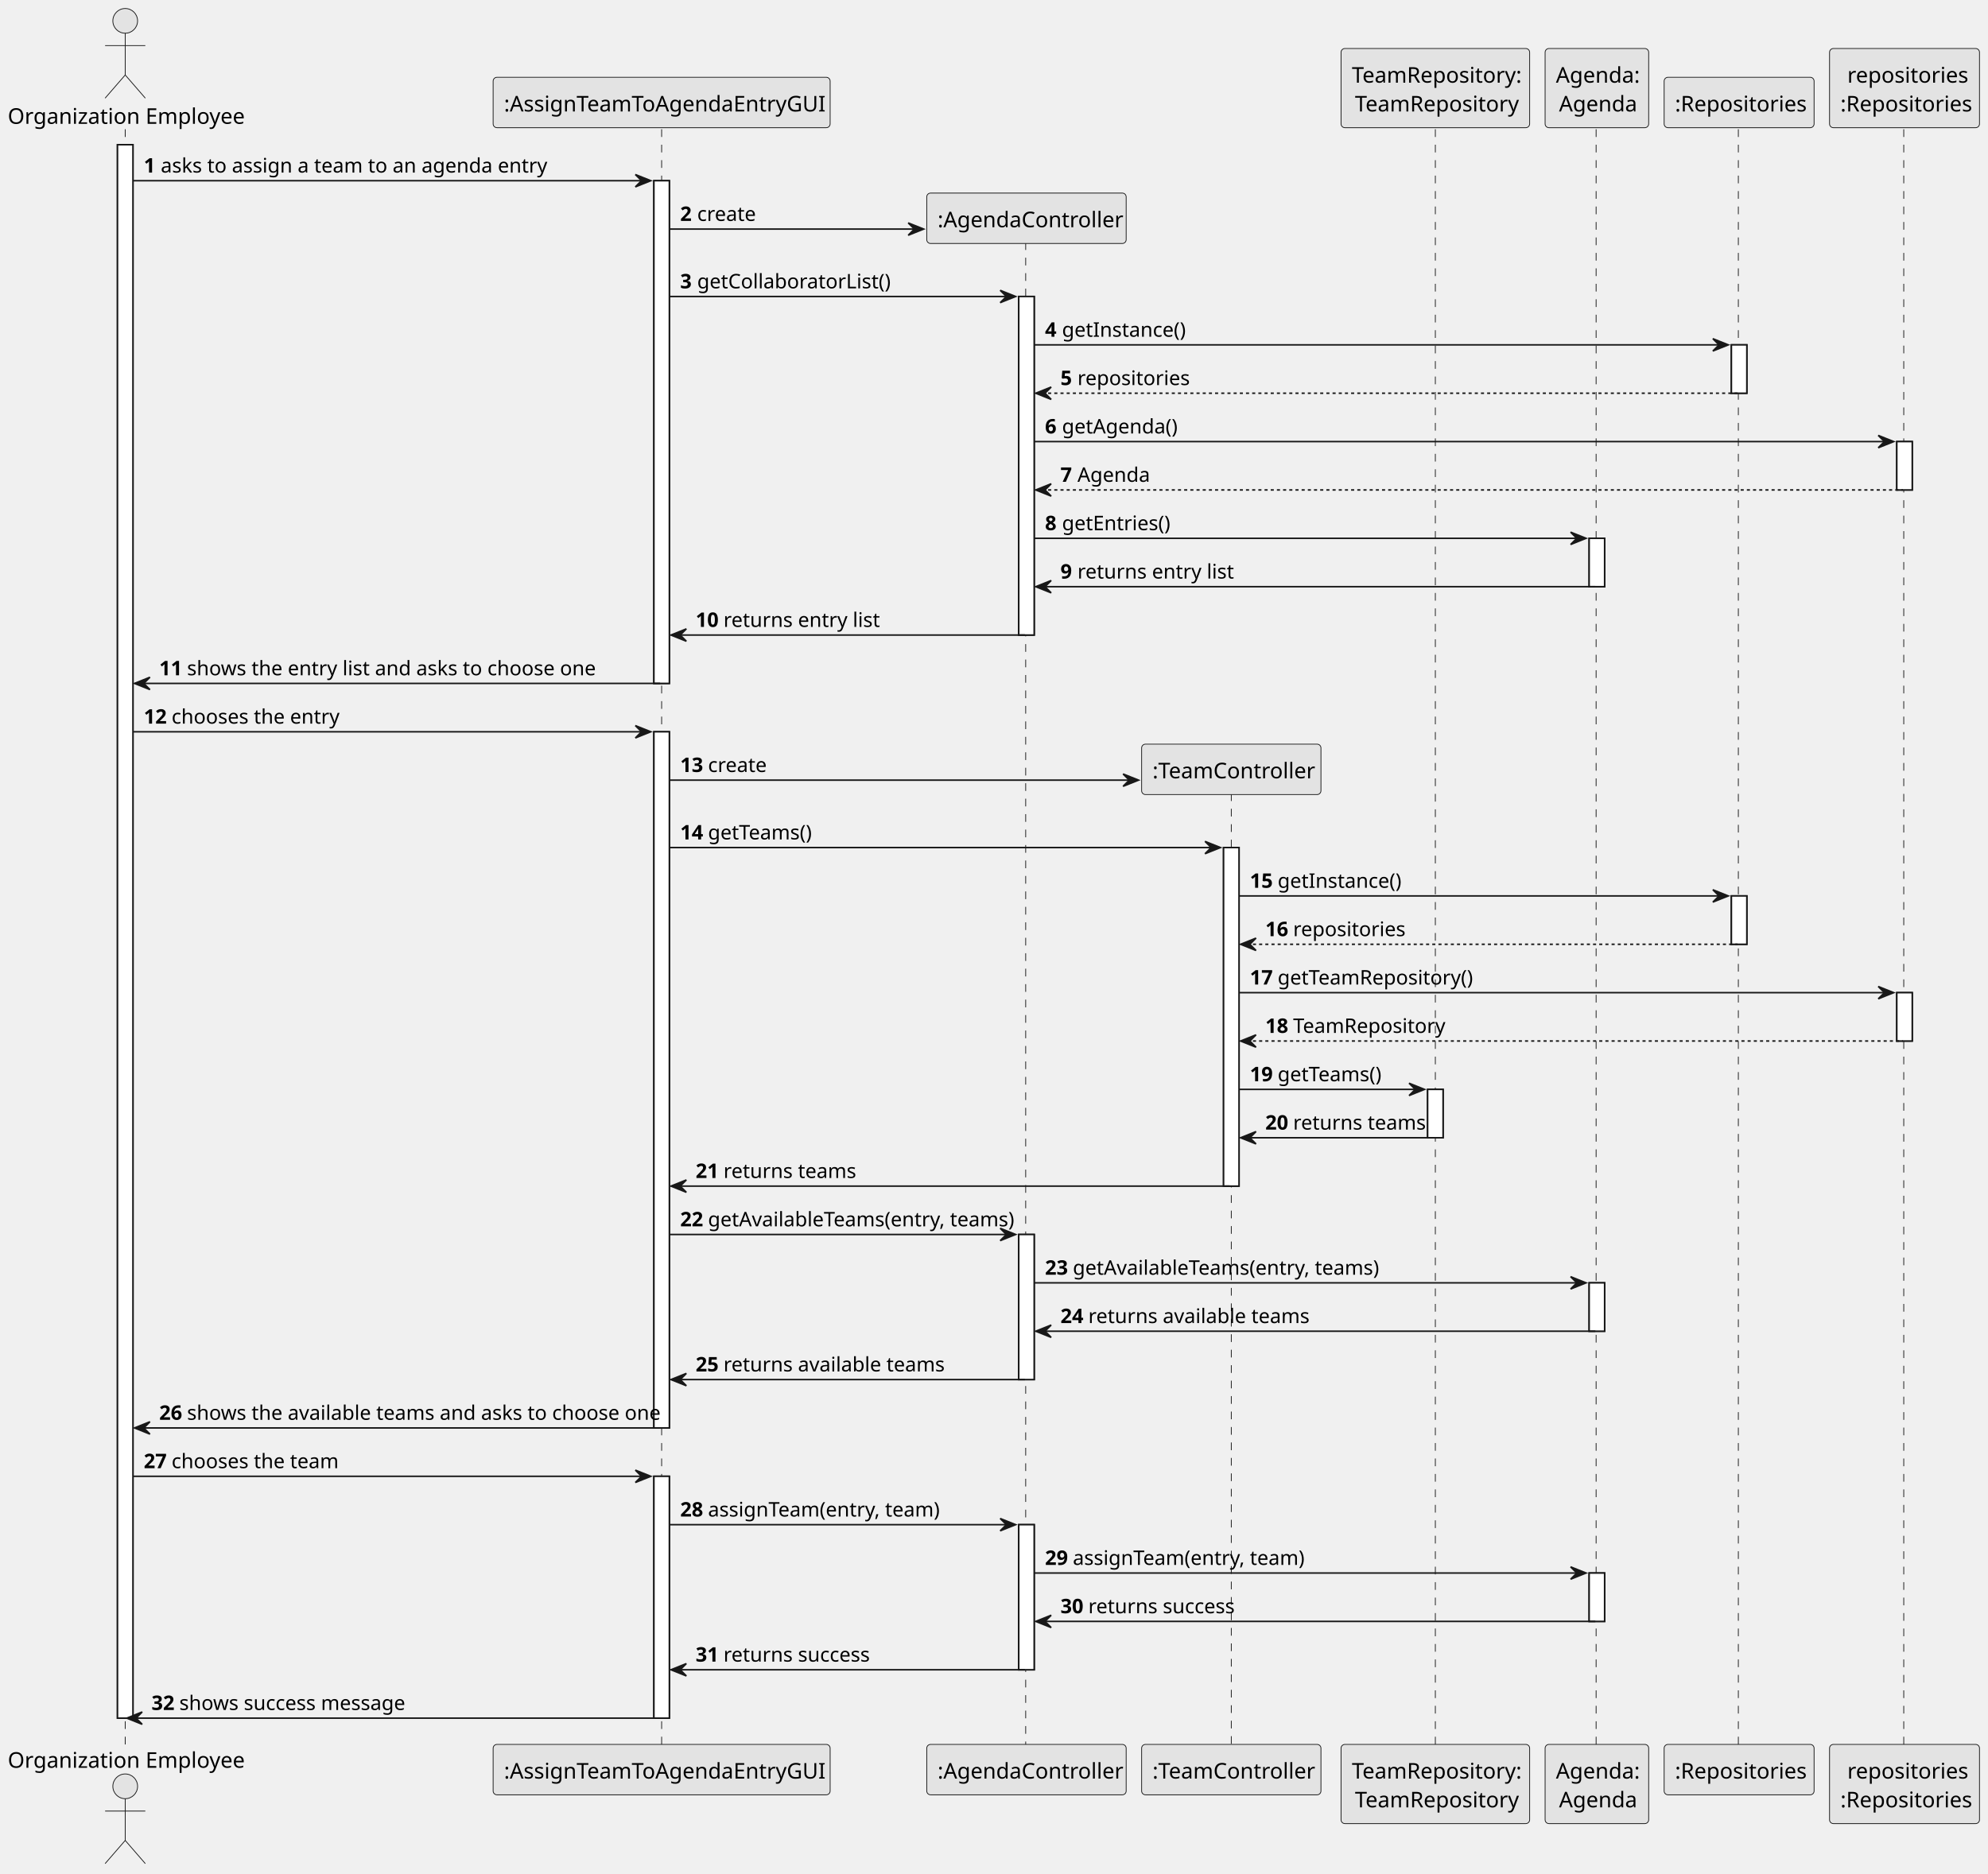
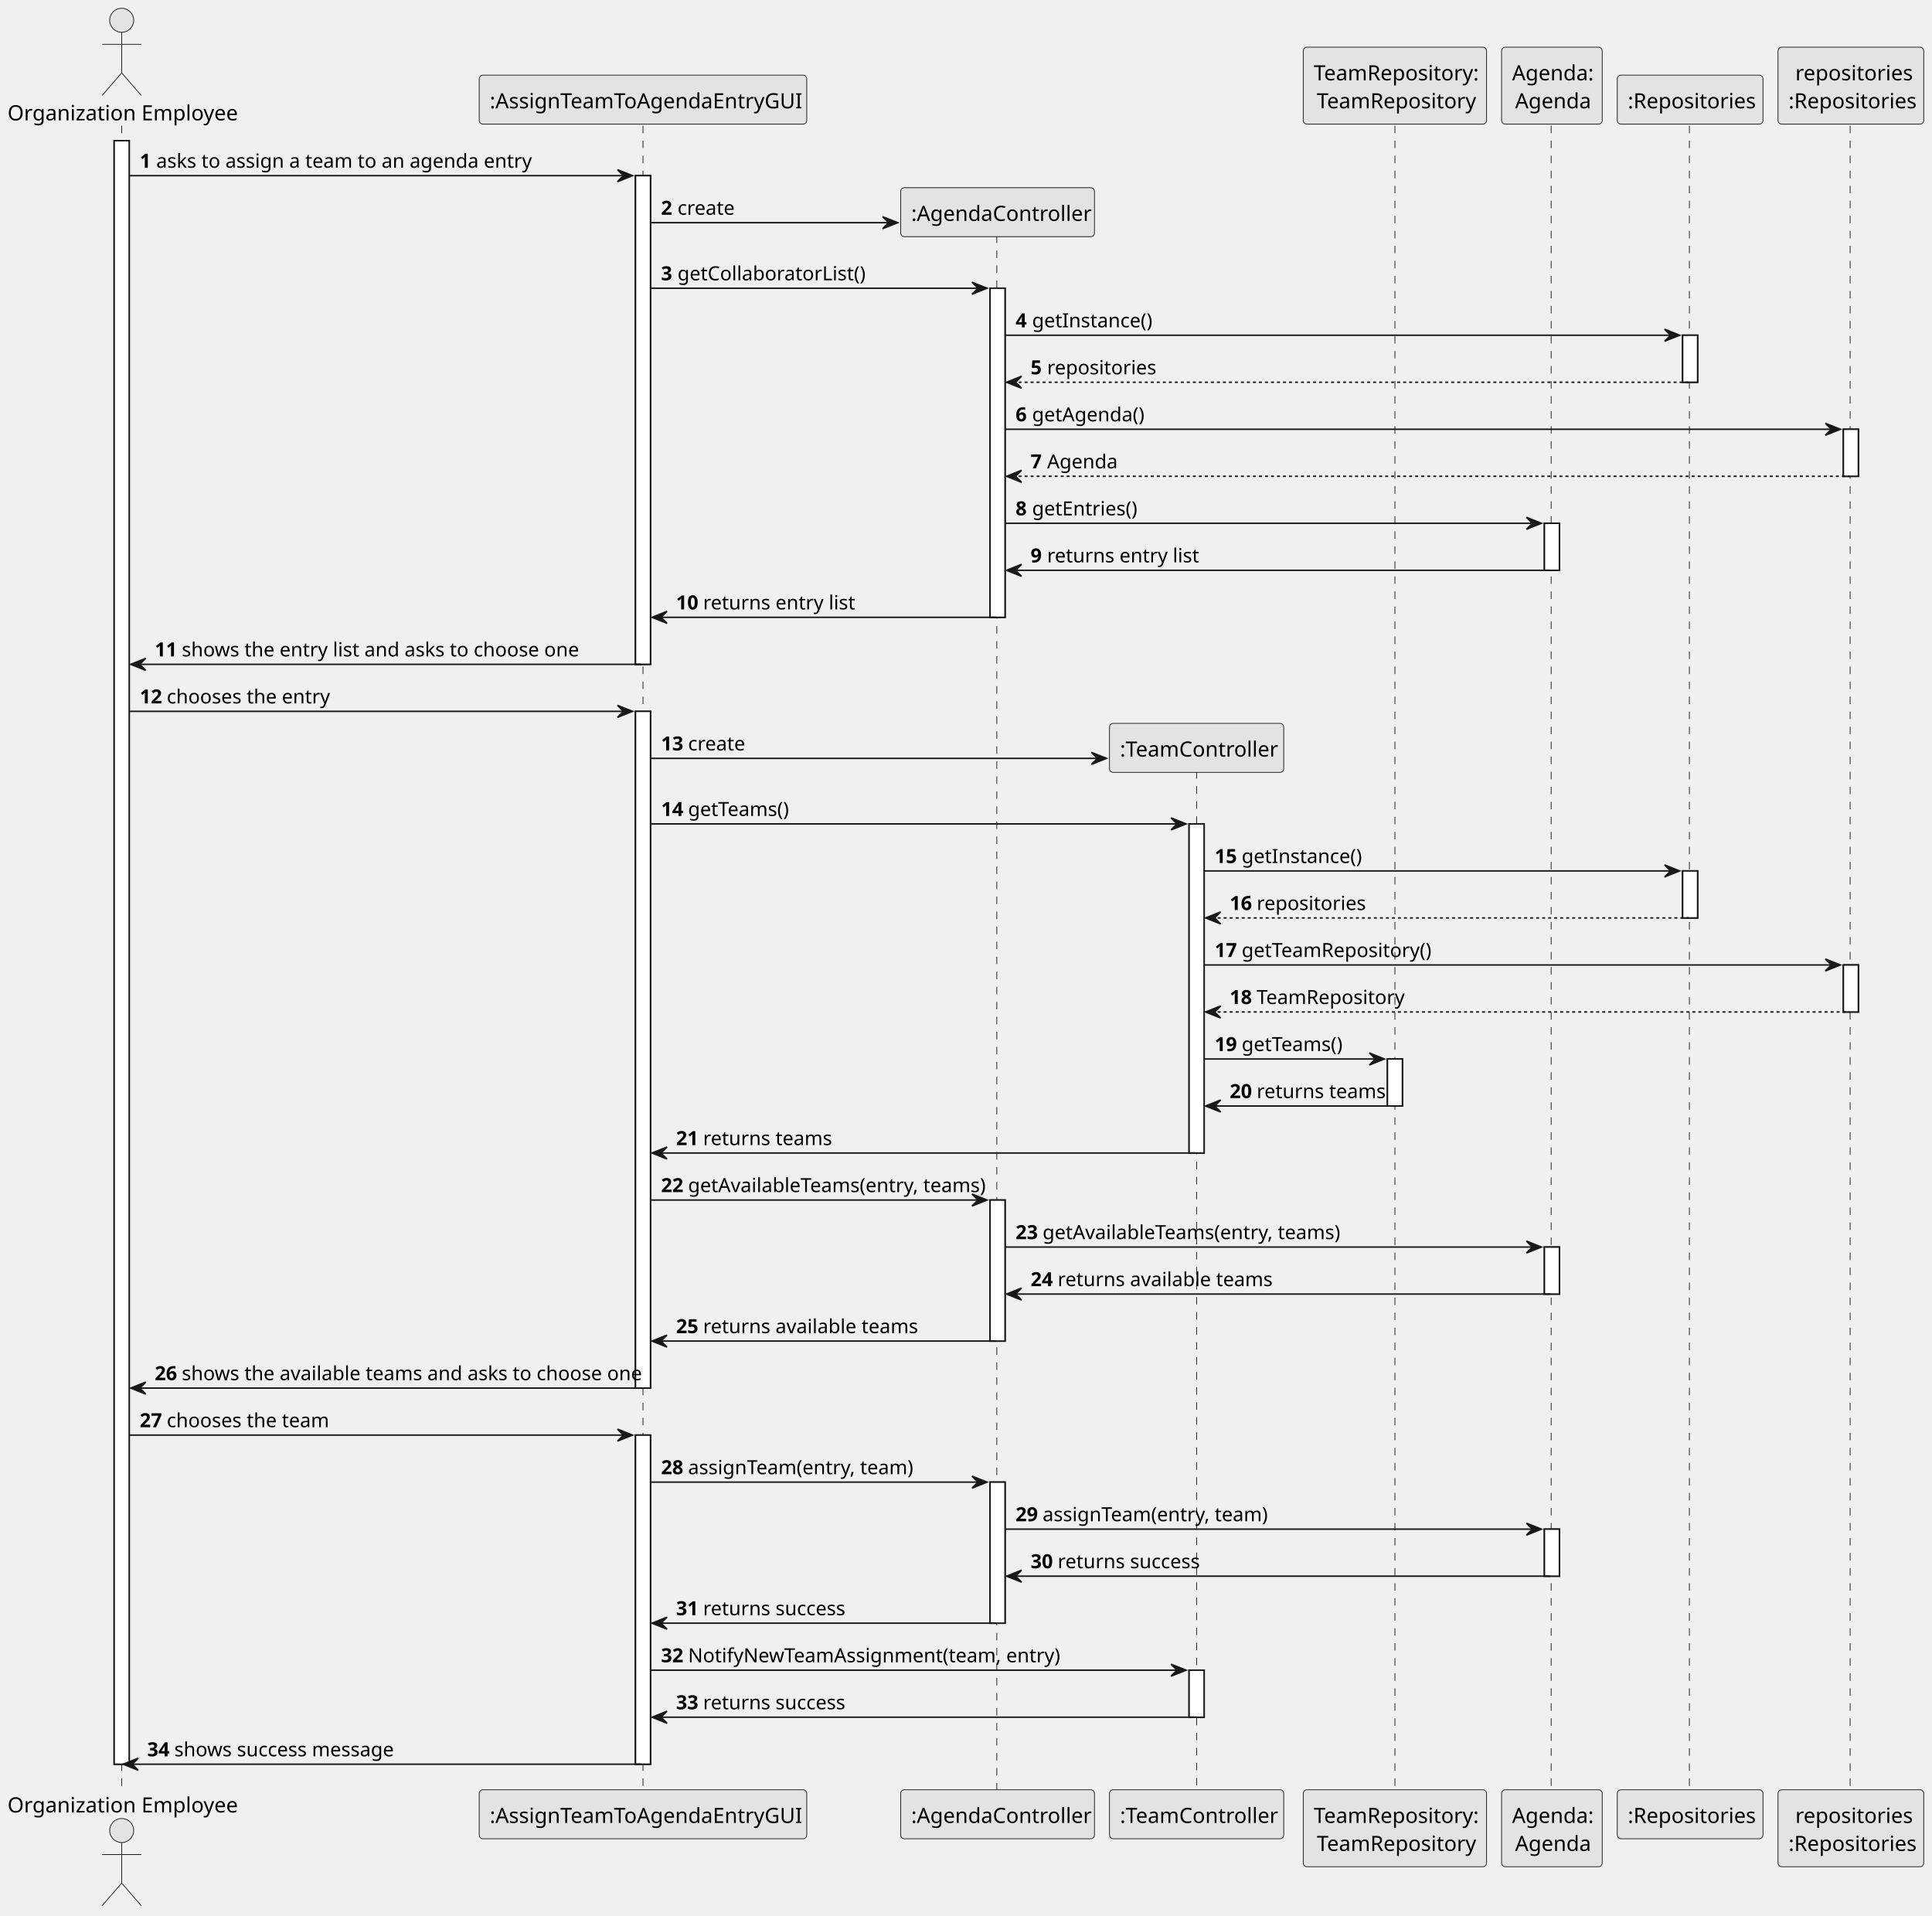
- <svg xmlns="http://www.w3.org/2000/svg" contentStyleType="text/css" height="1212px" preserveAspectRatio="none" style="width:1286px;height:1212px;background:#FFFFFF;" version="1.1" viewBox="0 0 1286 1212" width="1286px" zoomAndPan="magnify">
+ <svg xmlns="http://www.w3.org/2000/svg" contentStyleType="text/css" height="1275px" preserveAspectRatio="none" style="width:1286px;height:1275px;background:#FFFFFF;" version="1.1" viewBox="0 0 1286 1275" width="1286px" zoomAndPan="magnify">
  <defs />
  <g>
-     <rect fill="#FFFFFF" height="1017.973" style="stroke:#181818;stroke-width:1.0;" width="10" x="76" y="93.621" />
+     <rect fill="#FFFFFF" height="1080.555" style="stroke:#181818;stroke-width:1.0;" width="10" x="76" y="93.621" />
    <rect fill="#FFFFFF" height="325.24" style="stroke:#181818;stroke-width:1.0;" width="10" x="423" y="116.912" />
    <rect fill="#FFFFFF" height="450.404" style="stroke:#181818;stroke-width:1.0;" width="10" x="423" y="473.443" />
-     <rect fill="#FFFFFF" height="156.455" style="stroke:#181818;stroke-width:1.0;" width="10" x="423" y="955.139" />
+     <rect fill="#FFFFFF" height="219.037" style="stroke:#181818;stroke-width:1.0;" width="10" x="423" y="955.139" />
    <rect fill="#FFFFFF" height="219.037" style="stroke:#181818;stroke-width:1.0;" width="10" x="659" y="191.824" />
    <rect fill="#FFFFFF" height="93.873" style="stroke:#181818;stroke-width:1.0;" width="10" x="659" y="798.684" />
    <rect fill="#FFFFFF" height="93.873" style="stroke:#181818;stroke-width:1.0;" width="10" x="659" y="986.43" />
    <rect fill="#FFFFFF" height="219.037" style="stroke:#181818;stroke-width:1.0;" width="10" x="791.5" y="548.356" />
+     <rect fill="#FFFFFF" height="31.291" style="stroke:#181818;stroke-width:1.0;" width="10" x="791.5" y="1111.594" />
    <rect fill="#FFFFFF" height="31.291" style="stroke:#181818;stroke-width:1.0;" width="10" x="923.5" y="704.811" />
    <rect fill="#FFFFFF" height="31.291" style="stroke:#181818;stroke-width:1.0;" width="10" x="1028" y="348.279" />
    <rect fill="#FFFFFF" height="31.291" style="stroke:#181818;stroke-width:1.0;" width="10" x="1028" y="829.975" />
    <rect fill="#FFFFFF" height="31.291" style="stroke:#181818;stroke-width:1.0;" width="10" x="1028" y="1017.721" />
    <rect fill="#FFFFFF" height="31.291" style="stroke:#181818;stroke-width:1.0;" width="10" x="1120" y="223.115" />
    <rect fill="#FFFFFF" height="31.291" style="stroke:#181818;stroke-width:1.0;" width="10" x="1120" y="579.646" />
    <rect fill="#FFFFFF" height="31.291" style="stroke:#181818;stroke-width:1.0;" width="10" x="1227" y="285.697" />
    <rect fill="#FFFFFF" height="31.291" style="stroke:#181818;stroke-width:1.0;" width="10" x="1227" y="642.229" />
-     <line style="stroke:#181818;stroke-width:0.5;stroke-dasharray:5.0,5.0;" x1="81" x2="81" y1="83.621" y2="1129.594" />
-     <line style="stroke:#181818;stroke-width:0.5;stroke-dasharray:5.0,5.0;" x1="428" x2="428" y1="83.621" y2="1129.594" />
-     <line style="stroke:#181818;stroke-width:0.5;stroke-dasharray:5.0,5.0;" x1="663.5" x2="663.5" y1="156.723" y2="1129.594" />
-     <line style="stroke:#181818;stroke-width:0.5;stroke-dasharray:5.0,5.0;" x1="796.5" x2="796.5" y1="513.254" y2="1129.594" />
-     <line style="stroke:#181818;stroke-width:0.5;stroke-dasharray:5.0,5.0;" x1="928.5" x2="928.5" y1="83.621" y2="1129.594" />
-     <line style="stroke:#181818;stroke-width:0.5;stroke-dasharray:5.0,5.0;" x1="1032.5" x2="1032.5" y1="83.621" y2="1129.594" />
-     <line style="stroke:#181818;stroke-width:0.5;stroke-dasharray:5.0,5.0;" x1="1124.5" x2="1124.5" y1="83.621" y2="1129.594" />
-     <line style="stroke:#181818;stroke-width:0.5;stroke-dasharray:5.0,5.0;" x1="1231.5" x2="1231.5" y1="83.621" y2="1129.594" />
+     <line style="stroke:#181818;stroke-width:0.5;stroke-dasharray:5.0,5.0;" x1="81" x2="81" y1="83.621" y2="1192.176" />
+     <line style="stroke:#181818;stroke-width:0.5;stroke-dasharray:5.0,5.0;" x1="428" x2="428" y1="83.621" y2="1192.176" />
+     <line style="stroke:#181818;stroke-width:0.5;stroke-dasharray:5.0,5.0;" x1="663.5" x2="663.5" y1="156.723" y2="1192.176" />
+     <line style="stroke:#181818;stroke-width:0.5;stroke-dasharray:5.0,5.0;" x1="796.5" x2="796.5" y1="513.254" y2="1192.176" />
+     <line style="stroke:#181818;stroke-width:0.5;stroke-dasharray:5.0,5.0;" x1="928.5" x2="928.5" y1="83.621" y2="1192.176" />
+     <line style="stroke:#181818;stroke-width:0.5;stroke-dasharray:5.0,5.0;" x1="1032.5" x2="1032.5" y1="83.621" y2="1192.176" />
+     <line style="stroke:#181818;stroke-width:0.5;stroke-dasharray:5.0,5.0;" x1="1124.5" x2="1124.5" y1="83.621" y2="1192.176" />
+     <line style="stroke:#181818;stroke-width:0.5;stroke-dasharray:5.0,5.0;" x1="1231.5" x2="1231.5" y1="83.621" y2="1192.176" />
    <text fill="#000000" font-family="sans-serif" font-size="14" lengthAdjust="spacing" textLength="146" x="5" y="80.107">Organization Employee</text>
    <ellipse cx="81" cy="13.5" fill="#E3E3E3" rx="8" ry="8" style="stroke:#181818;stroke-width:0.5;" />
    <path d="M81,21.5 L81,48.5 M68,29.5 L94,29.5 M81,48.5 L68,63.5 M81,48.5 L94,63.5 " fill="none" style="stroke:#181818;stroke-width:0.5;" />
-     <text fill="#000000" font-family="sans-serif" font-size="14" lengthAdjust="spacing" textLength="146" x="5" y="1143.701">Organization Employee</text>
-     <ellipse cx="81" cy="1155.715" fill="#E3E3E3" rx="8" ry="8" style="stroke:#181818;stroke-width:0.5;" />
-     <path d="M81,1163.715 L81,1190.715 M68,1171.715 L94,1171.715 M81,1190.715 L68,1205.715 M81,1190.715 L94,1205.715 " fill="none" style="stroke:#181818;stroke-width:0.5;" />
+     <text fill="#000000" font-family="sans-serif" font-size="14" lengthAdjust="spacing" textLength="146" x="5" y="1206.283">Organization Employee</text>
+     <ellipse cx="81" cy="1218.297" fill="#E3E3E3" rx="8" ry="8" style="stroke:#181818;stroke-width:0.5;" />
+     <path d="M81,1226.297 L81,1253.297 M68,1234.297 L94,1234.297 M81,1253.297 L68,1268.297 M81,1253.297 L94,1268.297 " fill="none" style="stroke:#181818;stroke-width:0.5;" />
    <rect fill="#E3E3E3" height="32.621" rx="2.5" ry="2.5" style="stroke:#181818;stroke-width:0.5;" width="218" x="319" y="50" />
    <text fill="#000000" font-family="sans-serif" font-size="14" lengthAdjust="spacing" textLength="204" x="326" y="72.107">:AssignTeamToAgendaEntryGUI</text>
-     <rect fill="#E3E3E3" height="32.621" rx="2.5" ry="2.5" style="stroke:#181818;stroke-width:0.5;" width="218" x="319" y="1128.594" />
-     <text fill="#000000" font-family="sans-serif" font-size="14" lengthAdjust="spacing" textLength="204" x="326" y="1150.701">:AssignTeamToAgendaEntryGUI</text>
-     <rect fill="#E3E3E3" height="32.621" rx="2.5" ry="2.5" style="stroke:#181818;stroke-width:0.5;" width="129" x="599.5" y="1128.594" />
-     <text fill="#000000" font-family="sans-serif" font-size="14" lengthAdjust="spacing" textLength="115" x="606.5" y="1150.701">:AgendaController</text>
-     <rect fill="#E3E3E3" height="32.621" rx="2.5" ry="2.5" style="stroke:#181818;stroke-width:0.5;" width="116" x="738.5" y="1128.594" />
-     <text fill="#000000" font-family="sans-serif" font-size="14" lengthAdjust="spacing" textLength="102" x="745.5" y="1150.701">:TeamController</text>
+     <rect fill="#E3E3E3" height="32.621" rx="2.5" ry="2.5" style="stroke:#181818;stroke-width:0.5;" width="218" x="319" y="1191.176" />
+     <text fill="#000000" font-family="sans-serif" font-size="14" lengthAdjust="spacing" textLength="204" x="326" y="1213.283">:AssignTeamToAgendaEntryGUI</text>
+     <rect fill="#E3E3E3" height="32.621" rx="2.5" ry="2.5" style="stroke:#181818;stroke-width:0.5;" width="129" x="599.5" y="1191.176" />
+     <text fill="#000000" font-family="sans-serif" font-size="14" lengthAdjust="spacing" textLength="115" x="606.5" y="1213.283">:AgendaController</text>
+     <rect fill="#E3E3E3" height="32.621" rx="2.5" ry="2.5" style="stroke:#181818;stroke-width:0.5;" width="116" x="738.5" y="1191.176" />
+     <text fill="#000000" font-family="sans-serif" font-size="14" lengthAdjust="spacing" textLength="102" x="745.5" y="1213.283">:TeamController</text>
    <rect fill="#E3E3E3" height="51.242" rx="2.5" ry="2.5" style="stroke:#181818;stroke-width:0.5;" width="122" x="867.5" y="31.379" />
    <text fill="#000000" font-family="sans-serif" font-size="14" lengthAdjust="spacing" textLength="108" x="874.5" y="53.486">TeamRepository:</text>
    <text fill="#000000" font-family="sans-serif" font-size="14" lengthAdjust="spacing" textLength="104" x="876.5" y="72.107">TeamRepository</text>
-     <rect fill="#E3E3E3" height="51.242" rx="2.5" ry="2.5" style="stroke:#181818;stroke-width:0.5;" width="122" x="867.5" y="1128.594" />
-     <text fill="#000000" font-family="sans-serif" font-size="14" lengthAdjust="spacing" textLength="108" x="874.5" y="1150.701">TeamRepository:</text>
-     <text fill="#000000" font-family="sans-serif" font-size="14" lengthAdjust="spacing" textLength="104" x="876.5" y="1169.322">TeamRepository</text>
+     <rect fill="#E3E3E3" height="51.242" rx="2.5" ry="2.5" style="stroke:#181818;stroke-width:0.5;" width="122" x="867.5" y="1191.176" />
+     <text fill="#000000" font-family="sans-serif" font-size="14" lengthAdjust="spacing" textLength="108" x="874.5" y="1213.283">TeamRepository:</text>
+     <text fill="#000000" font-family="sans-serif" font-size="14" lengthAdjust="spacing" textLength="104" x="876.5" y="1231.904">TeamRepository</text>
    <rect fill="#E3E3E3" height="51.242" rx="2.5" ry="2.5" style="stroke:#181818;stroke-width:0.5;" width="67" x="999.5" y="31.379" />
    <text fill="#000000" font-family="sans-serif" font-size="14" lengthAdjust="spacing" textLength="53" x="1006.5" y="53.486">Agenda:</text>
    <text fill="#000000" font-family="sans-serif" font-size="14" lengthAdjust="spacing" textLength="49" x="1008.5" y="72.107">Agenda</text>
-     <rect fill="#E3E3E3" height="51.242" rx="2.5" ry="2.5" style="stroke:#181818;stroke-width:0.5;" width="67" x="999.5" y="1128.594" />
-     <text fill="#000000" font-family="sans-serif" font-size="14" lengthAdjust="spacing" textLength="53" x="1006.5" y="1150.701">Agenda:</text>
-     <text fill="#000000" font-family="sans-serif" font-size="14" lengthAdjust="spacing" textLength="49" x="1008.5" y="1169.322">Agenda</text>
+     <rect fill="#E3E3E3" height="51.242" rx="2.5" ry="2.5" style="stroke:#181818;stroke-width:0.5;" width="67" x="999.5" y="1191.176" />
+     <text fill="#000000" font-family="sans-serif" font-size="14" lengthAdjust="spacing" textLength="53" x="1006.5" y="1213.283">Agenda:</text>
+     <text fill="#000000" font-family="sans-serif" font-size="14" lengthAdjust="spacing" textLength="49" x="1008.5" y="1231.904">Agenda</text>
    <rect fill="#E3E3E3" height="32.621" rx="2.5" ry="2.5" style="stroke:#181818;stroke-width:0.5;" width="97" x="1076.5" y="50" />
    <text fill="#000000" font-family="sans-serif" font-size="14" lengthAdjust="spacing" textLength="83" x="1083.5" y="72.107">:Repositories</text>
-     <rect fill="#E3E3E3" height="32.621" rx="2.5" ry="2.5" style="stroke:#181818;stroke-width:0.5;" width="97" x="1076.5" y="1128.594" />
-     <text fill="#000000" font-family="sans-serif" font-size="14" lengthAdjust="spacing" textLength="83" x="1083.5" y="1150.701">:Repositories</text>
+     <rect fill="#E3E3E3" height="32.621" rx="2.5" ry="2.5" style="stroke:#181818;stroke-width:0.5;" width="97" x="1076.5" y="1191.176" />
+     <text fill="#000000" font-family="sans-serif" font-size="14" lengthAdjust="spacing" textLength="83" x="1083.5" y="1213.283">:Repositories</text>
    <rect fill="#E3E3E3" height="51.242" rx="2.5" ry="2.5" style="stroke:#181818;stroke-width:0.5;" width="97" x="1183.5" y="31.379" />
    <text fill="#000000" font-family="sans-serif" font-size="14" lengthAdjust="spacing" textLength="74" x="1195" y="53.486">repositories</text>
    <text fill="#000000" font-family="sans-serif" font-size="14" lengthAdjust="spacing" textLength="83" x="1190.5" y="72.107">:Repositories</text>
-     <rect fill="#E3E3E3" height="51.242" rx="2.5" ry="2.5" style="stroke:#181818;stroke-width:0.5;" width="97" x="1183.5" y="1128.594" />
-     <text fill="#000000" font-family="sans-serif" font-size="14" lengthAdjust="spacing" textLength="74" x="1195" y="1150.701">repositories</text>
-     <text fill="#000000" font-family="sans-serif" font-size="14" lengthAdjust="spacing" textLength="83" x="1190.5" y="1169.322">:Repositories</text>
-     <rect fill="#FFFFFF" height="1017.973" style="stroke:#181818;stroke-width:1.0;" width="10" x="76" y="93.621" />
+     <rect fill="#E3E3E3" height="51.242" rx="2.5" ry="2.5" style="stroke:#181818;stroke-width:0.5;" width="97" x="1183.5" y="1191.176" />
+     <text fill="#000000" font-family="sans-serif" font-size="14" lengthAdjust="spacing" textLength="74" x="1195" y="1213.283">repositories</text>
+     <text fill="#000000" font-family="sans-serif" font-size="14" lengthAdjust="spacing" textLength="83" x="1190.5" y="1231.904">:Repositories</text>
+     <rect fill="#FFFFFF" height="1080.555" style="stroke:#181818;stroke-width:1.0;" width="10" x="76" y="93.621" />
    <rect fill="#FFFFFF" height="325.24" style="stroke:#181818;stroke-width:1.0;" width="10" x="423" y="116.912" />
    <rect fill="#FFFFFF" height="450.404" style="stroke:#181818;stroke-width:1.0;" width="10" x="423" y="473.443" />
-     <rect fill="#FFFFFF" height="156.455" style="stroke:#181818;stroke-width:1.0;" width="10" x="423" y="955.139" />
+     <rect fill="#FFFFFF" height="219.037" style="stroke:#181818;stroke-width:1.0;" width="10" x="423" y="955.139" />
    <rect fill="#FFFFFF" height="219.037" style="stroke:#181818;stroke-width:1.0;" width="10" x="659" y="191.824" />
    <rect fill="#FFFFFF" height="93.873" style="stroke:#181818;stroke-width:1.0;" width="10" x="659" y="798.684" />
    <rect fill="#FFFFFF" height="93.873" style="stroke:#181818;stroke-width:1.0;" width="10" x="659" y="986.43" />
    <rect fill="#FFFFFF" height="219.037" style="stroke:#181818;stroke-width:1.0;" width="10" x="791.5" y="548.356" />
+     <rect fill="#FFFFFF" height="31.291" style="stroke:#181818;stroke-width:1.0;" width="10" x="791.5" y="1111.594" />
    <rect fill="#FFFFFF" height="31.291" style="stroke:#181818;stroke-width:1.0;" width="10" x="923.5" y="704.811" />
    <rect fill="#FFFFFF" height="31.291" style="stroke:#181818;stroke-width:1.0;" width="10" x="1028" y="348.279" />
    <rect fill="#FFFFFF" height="31.291" style="stroke:#181818;stroke-width:1.0;" width="10" x="1028" y="829.975" />
    <rect fill="#FFFFFF" height="31.291" style="stroke:#181818;stroke-width:1.0;" width="10" x="1028" y="1017.721" />
    <rect fill="#FFFFFF" height="31.291" style="stroke:#181818;stroke-width:1.0;" width="10" x="1120" y="223.115" />
    <rect fill="#FFFFFF" height="31.291" style="stroke:#181818;stroke-width:1.0;" width="10" x="1120" y="579.646" />
    <rect fill="#FFFFFF" height="31.291" style="stroke:#181818;stroke-width:1.0;" width="10" x="1227" y="285.697" />
    <rect fill="#FFFFFF" height="31.291" style="stroke:#181818;stroke-width:1.0;" width="10" x="1227" y="642.229" />
    <polygon fill="#181818" points="411,112.912,421,116.912,411,120.912,415,116.912" style="stroke:#181818;stroke-width:1.0;" />
    <line style="stroke:#181818;stroke-width:1.0;" x1="86" x2="417" y1="116.912" y2="116.912" />
    <text fill="#000000" font-family="sans-serif" font-size="13" font-weight="bold" lengthAdjust="spacing" textLength="7" x="93" y="111.649">1</text>
    <text fill="#000000" font-family="sans-serif" font-size="13" lengthAdjust="spacing" textLength="241" x="104" y="111.649">asks to assign a team to an agenda entry</text>
    <polygon fill="#181818" points="587.5,144.203,597.5,148.203,587.5,152.203,591.5,148.203" style="stroke:#181818;stroke-width:1.0;" />
    <line style="stroke:#181818;stroke-width:1.0;" x1="433" x2="593.5" y1="148.203" y2="148.203" />
    <text fill="#000000" font-family="sans-serif" font-size="13" font-weight="bold" lengthAdjust="spacing" textLength="7" x="440" y="142.94">2</text>
    <text fill="#000000" font-family="sans-serif" font-size="13" lengthAdjust="spacing" textLength="36" x="451" y="142.94">create</text>
    <rect fill="#E3E3E3" height="32.621" rx="2.5" ry="2.5" style="stroke:#181818;stroke-width:0.5;" width="129" x="599.5" y="124.912" />
    <text fill="#000000" font-family="sans-serif" font-size="14" lengthAdjust="spacing" textLength="115" x="606.5" y="147.019">:AgendaController</text>
    <polygon fill="#181818" points="647,187.824,657,191.824,647,195.824,651,191.824" style="stroke:#181818;stroke-width:1.0;" />
    <line style="stroke:#181818;stroke-width:1.0;" x1="433" x2="653" y1="191.824" y2="191.824" />
    <text fill="#000000" font-family="sans-serif" font-size="13" font-weight="bold" lengthAdjust="spacing" textLength="7" x="440" y="186.561">3</text>
    <text fill="#000000" font-family="sans-serif" font-size="13" lengthAdjust="spacing" textLength="116" x="451" y="186.561">getCollaboratorList()</text>
    <polygon fill="#181818" points="1108,219.115,1118,223.115,1108,227.115,1112,223.115" style="stroke:#181818;stroke-width:1.0;" />
    <line style="stroke:#181818;stroke-width:1.0;" x1="669" x2="1114" y1="223.115" y2="223.115" />
    <text fill="#000000" font-family="sans-serif" font-size="13" font-weight="bold" lengthAdjust="spacing" textLength="7" x="676" y="217.852">4</text>
    <text fill="#000000" font-family="sans-serif" font-size="13" lengthAdjust="spacing" textLength="75" x="687" y="217.852">getInstance()</text>
    <polygon fill="#181818" points="680,250.406,670,254.406,680,258.406,676,254.406" style="stroke:#181818;stroke-width:1.0;" />
    <line style="stroke:#181818;stroke-width:1.0;stroke-dasharray:2.0,2.0;" x1="674" x2="1124" y1="254.406" y2="254.406" />
    <text fill="#000000" font-family="sans-serif" font-size="13" font-weight="bold" lengthAdjust="spacing" textLength="7" x="686" y="249.144">5</text>
    <text fill="#000000" font-family="sans-serif" font-size="13" lengthAdjust="spacing" textLength="67" x="697" y="249.144">repositories</text>
    <polygon fill="#181818" points="1215,281.697,1225,285.697,1215,289.697,1219,285.697" style="stroke:#181818;stroke-width:1.0;" />
    <line style="stroke:#181818;stroke-width:1.0;" x1="669" x2="1221" y1="285.697" y2="285.697" />
    <text fill="#000000" font-family="sans-serif" font-size="13" font-weight="bold" lengthAdjust="spacing" textLength="7" x="676" y="280.435">6</text>
    <text fill="#000000" font-family="sans-serif" font-size="13" lengthAdjust="spacing" textLength="70" x="687" y="280.435">getAgenda()</text>
    <polygon fill="#181818" points="680,312.988,670,316.988,680,320.988,676,316.988" style="stroke:#181818;stroke-width:1.0;" />
    <line style="stroke:#181818;stroke-width:1.0;stroke-dasharray:2.0,2.0;" x1="674" x2="1231" y1="316.988" y2="316.988" />
    <text fill="#000000" font-family="sans-serif" font-size="13" font-weight="bold" lengthAdjust="spacing" textLength="7" x="686" y="311.726">7</text>
    <text fill="#000000" font-family="sans-serif" font-size="13" lengthAdjust="spacing" textLength="44" x="697" y="311.726">Agenda</text>
    <polygon fill="#181818" points="1016,344.279,1026,348.279,1016,352.279,1020,348.279" style="stroke:#181818;stroke-width:1.0;" />
    <line style="stroke:#181818;stroke-width:1.0;" x1="669" x2="1022" y1="348.279" y2="348.279" />
    <text fill="#000000" font-family="sans-serif" font-size="13" font-weight="bold" lengthAdjust="spacing" textLength="7" x="676" y="343.017">8</text>
    <text fill="#000000" font-family="sans-serif" font-size="13" lengthAdjust="spacing" textLength="67" x="687" y="343.017">getEntries()</text>
    <polygon fill="#181818" points="680,375.57,670,379.57,680,383.57,676,379.57" style="stroke:#181818;stroke-width:1.0;" />
    <line style="stroke:#181818;stroke-width:1.0;" x1="674" x2="1032" y1="379.57" y2="379.57" />
    <text fill="#000000" font-family="sans-serif" font-size="13" font-weight="bold" lengthAdjust="spacing" textLength="7" x="686" y="374.308">9</text>
    <text fill="#000000" font-family="sans-serif" font-size="13" lengthAdjust="spacing" textLength="94" x="697" y="374.308">returns entry list</text>
    <polygon fill="#181818" points="444,406.861,434,410.861,444,414.861,440,410.861" style="stroke:#181818;stroke-width:1.0;" />
    <line style="stroke:#181818;stroke-width:1.0;" x1="438" x2="663" y1="410.861" y2="410.861" />
    <text fill="#000000" font-family="sans-serif" font-size="13" font-weight="bold" lengthAdjust="spacing" textLength="14" x="450" y="405.599">10</text>
    <text fill="#000000" font-family="sans-serif" font-size="13" lengthAdjust="spacing" textLength="94" x="468" y="405.599">returns entry list</text>
    <polygon fill="#181818" points="97,438.152,87,442.152,97,446.152,93,442.152" style="stroke:#181818;stroke-width:1.0;" />
    <line style="stroke:#181818;stroke-width:1.0;" x1="91" x2="427" y1="442.152" y2="442.152" />
    <text fill="#000000" font-family="sans-serif" font-size="13" font-weight="bold" lengthAdjust="spacing" textLength="14" x="103" y="436.89">11</text>
    <text fill="#000000" font-family="sans-serif" font-size="13" lengthAdjust="spacing" textLength="256" x="121" y="436.89">shows the entry list and asks to choose one</text>
    <polygon fill="#181818" points="411,469.443,421,473.443,411,477.443,415,473.443" style="stroke:#181818;stroke-width:1.0;" />
    <line style="stroke:#181818;stroke-width:1.0;" x1="86" x2="417" y1="473.443" y2="473.443" />
    <text fill="#000000" font-family="sans-serif" font-size="13" font-weight="bold" lengthAdjust="spacing" textLength="14" x="93" y="468.181">12</text>
    <text fill="#000000" font-family="sans-serif" font-size="13" lengthAdjust="spacing" textLength="104" x="111" y="468.181">chooses the entry</text>
    <polygon fill="#181818" points="726.5,500.734,736.5,504.734,726.5,508.734,730.5,504.734" style="stroke:#181818;stroke-width:1.0;" />
    <line style="stroke:#181818;stroke-width:1.0;" x1="433" x2="732.5" y1="504.734" y2="504.734" />
    <text fill="#000000" font-family="sans-serif" font-size="13" font-weight="bold" lengthAdjust="spacing" textLength="14" x="440" y="499.472">13</text>
    <text fill="#000000" font-family="sans-serif" font-size="13" lengthAdjust="spacing" textLength="36" x="458" y="499.472">create</text>
    <rect fill="#E3E3E3" height="32.621" rx="2.5" ry="2.5" style="stroke:#181818;stroke-width:0.5;" width="116" x="738.5" y="481.443" />
    <text fill="#000000" font-family="sans-serif" font-size="14" lengthAdjust="spacing" textLength="102" x="745.5" y="503.551">:TeamController</text>
    <polygon fill="#181818" points="779.5,544.356,789.5,548.356,779.5,552.356,783.5,548.356" style="stroke:#181818;stroke-width:1.0;" />
    <line style="stroke:#181818;stroke-width:1.0;" x1="433" x2="785.5" y1="548.356" y2="548.356" />
    <text fill="#000000" font-family="sans-serif" font-size="13" font-weight="bold" lengthAdjust="spacing" textLength="14" x="440" y="543.093">14</text>
    <text fill="#000000" font-family="sans-serif" font-size="13" lengthAdjust="spacing" textLength="65" x="458" y="543.093">getTeams()</text>
    <polygon fill="#181818" points="1108,575.646,1118,579.646,1108,583.646,1112,579.646" style="stroke:#181818;stroke-width:1.0;" />
    <line style="stroke:#181818;stroke-width:1.0;" x1="801.5" x2="1114" y1="579.646" y2="579.646" />
    <text fill="#000000" font-family="sans-serif" font-size="13" font-weight="bold" lengthAdjust="spacing" textLength="14" x="808.5" y="574.384">15</text>
    <text fill="#000000" font-family="sans-serif" font-size="13" lengthAdjust="spacing" textLength="75" x="826.5" y="574.384">getInstance()</text>
    <polygon fill="#181818" points="812.5,606.938,802.5,610.938,812.5,614.938,808.5,610.938" style="stroke:#181818;stroke-width:1.0;" />
    <line style="stroke:#181818;stroke-width:1.0;stroke-dasharray:2.0,2.0;" x1="806.5" x2="1124" y1="610.938" y2="610.938" />
    <text fill="#000000" font-family="sans-serif" font-size="13" font-weight="bold" lengthAdjust="spacing" textLength="14" x="818.5" y="605.675">16</text>
    <text fill="#000000" font-family="sans-serif" font-size="13" lengthAdjust="spacing" textLength="67" x="836.5" y="605.675">repositories</text>
    <polygon fill="#181818" points="1215,638.229,1225,642.229,1215,646.229,1219,642.229" style="stroke:#181818;stroke-width:1.0;" />
    <line style="stroke:#181818;stroke-width:1.0;" x1="801.5" x2="1221" y1="642.229" y2="642.229" />
    <text fill="#000000" font-family="sans-serif" font-size="13" font-weight="bold" lengthAdjust="spacing" textLength="14" x="808.5" y="636.966">17</text>
    <text fill="#000000" font-family="sans-serif" font-size="13" lengthAdjust="spacing" textLength="120" x="826.5" y="636.966">getTeamRepository()</text>
    <polygon fill="#181818" points="812.5,669.519,802.5,673.519,812.5,677.519,808.5,673.519" style="stroke:#181818;stroke-width:1.0;" />
    <line style="stroke:#181818;stroke-width:1.0;stroke-dasharray:2.0,2.0;" x1="806.5" x2="1231" y1="673.519" y2="673.519" />
    <text fill="#000000" font-family="sans-serif" font-size="13" font-weight="bold" lengthAdjust="spacing" textLength="14" x="818.5" y="668.257">18</text>
    <text fill="#000000" font-family="sans-serif" font-size="13" lengthAdjust="spacing" textLength="94" x="836.5" y="668.257">TeamRepository</text>
    <polygon fill="#181818" points="911.5,700.811,921.5,704.811,911.5,708.811,915.5,704.811" style="stroke:#181818;stroke-width:1.0;" />
    <line style="stroke:#181818;stroke-width:1.0;" x1="801.5" x2="917.5" y1="704.811" y2="704.811" />
    <text fill="#000000" font-family="sans-serif" font-size="13" font-weight="bold" lengthAdjust="spacing" textLength="14" x="808.5" y="699.548">19</text>
    <text fill="#000000" font-family="sans-serif" font-size="13" lengthAdjust="spacing" textLength="65" x="826.5" y="699.548">getTeams()</text>
    <polygon fill="#181818" points="812.5,732.102,802.5,736.102,812.5,740.102,808.5,736.102" style="stroke:#181818;stroke-width:1.0;" />
    <line style="stroke:#181818;stroke-width:1.0;" x1="806.5" x2="927.5" y1="736.102" y2="736.102" />
    <text fill="#000000" font-family="sans-serif" font-size="13" font-weight="bold" lengthAdjust="spacing" textLength="14" x="818.5" y="730.839">20</text>
    <text fill="#000000" font-family="sans-serif" font-size="13" lengthAdjust="spacing" textLength="80" x="836.5" y="730.839">returns teams</text>
    <polygon fill="#181818" points="444,763.393,434,767.393,444,771.393,440,767.393" style="stroke:#181818;stroke-width:1.0;" />
    <line style="stroke:#181818;stroke-width:1.0;" x1="438" x2="795.5" y1="767.393" y2="767.393" />
    <text fill="#000000" font-family="sans-serif" font-size="13" font-weight="bold" lengthAdjust="spacing" textLength="14" x="450" y="762.13">21</text>
    <text fill="#000000" font-family="sans-serif" font-size="13" lengthAdjust="spacing" textLength="80" x="468" y="762.13">returns teams</text>
    <polygon fill="#181818" points="647,794.684,657,798.684,647,802.684,651,798.684" style="stroke:#181818;stroke-width:1.0;" />
    <line style="stroke:#181818;stroke-width:1.0;" x1="433" x2="653" y1="798.684" y2="798.684" />
    <text fill="#000000" font-family="sans-serif" font-size="13" font-weight="bold" lengthAdjust="spacing" textLength="14" x="440" y="793.421">22</text>
    <text fill="#000000" font-family="sans-serif" font-size="13" lengthAdjust="spacing" textLength="189" x="458" y="793.421">getAvailableTeams(entry, teams)</text>
    <polygon fill="#181818" points="1016,825.975,1026,829.975,1016,833.975,1020,829.975" style="stroke:#181818;stroke-width:1.0;" />
    <line style="stroke:#181818;stroke-width:1.0;" x1="669" x2="1022" y1="829.975" y2="829.975" />
    <text fill="#000000" font-family="sans-serif" font-size="13" font-weight="bold" lengthAdjust="spacing" textLength="14" x="676" y="824.712">23</text>
    <text fill="#000000" font-family="sans-serif" font-size="13" lengthAdjust="spacing" textLength="189" x="694" y="824.712">getAvailableTeams(entry, teams)</text>
    <polygon fill="#181818" points="680,857.266,670,861.266,680,865.266,676,861.266" style="stroke:#181818;stroke-width:1.0;" />
    <line style="stroke:#181818;stroke-width:1.0;" x1="674" x2="1032" y1="861.266" y2="861.266" />
    <text fill="#000000" font-family="sans-serif" font-size="13" font-weight="bold" lengthAdjust="spacing" textLength="14" x="686" y="856.003">24</text>
    <text fill="#000000" font-family="sans-serif" font-size="13" lengthAdjust="spacing" textLength="133" x="704" y="856.003">returns available teams</text>
    <polygon fill="#181818" points="444,888.557,434,892.557,444,896.557,440,892.557" style="stroke:#181818;stroke-width:1.0;" />
    <line style="stroke:#181818;stroke-width:1.0;" x1="438" x2="663" y1="892.557" y2="892.557" />
    <text fill="#000000" font-family="sans-serif" font-size="13" font-weight="bold" lengthAdjust="spacing" textLength="14" x="450" y="887.294">25</text>
    <text fill="#000000" font-family="sans-serif" font-size="13" lengthAdjust="spacing" textLength="133" x="468" y="887.294">returns available teams</text>
    <polygon fill="#181818" points="97,919.848,87,923.848,97,927.848,93,923.848" style="stroke:#181818;stroke-width:1.0;" />
    <line style="stroke:#181818;stroke-width:1.0;" x1="91" x2="427" y1="923.848" y2="923.848" />
    <text fill="#000000" font-family="sans-serif" font-size="13" font-weight="bold" lengthAdjust="spacing" textLength="14" x="103" y="918.585">26</text>
    <text fill="#000000" font-family="sans-serif" font-size="13" lengthAdjust="spacing" textLength="295" x="121" y="918.585">shows the available teams and asks to choose one</text>
    <polygon fill="#181818" points="411,951.139,421,955.139,411,959.139,415,955.139" style="stroke:#181818;stroke-width:1.0;" />
    <line style="stroke:#181818;stroke-width:1.0;" x1="86" x2="417" y1="955.139" y2="955.139" />
    <text fill="#000000" font-family="sans-serif" font-size="13" font-weight="bold" lengthAdjust="spacing" textLength="14" x="93" y="949.876">27</text>
    <text fill="#000000" font-family="sans-serif" font-size="13" lengthAdjust="spacing" textLength="104" x="111" y="949.876">chooses the team</text>
    <polygon fill="#181818" points="647,982.43,657,986.43,647,990.43,651,986.43" style="stroke:#181818;stroke-width:1.0;" />
    <line style="stroke:#181818;stroke-width:1.0;" x1="433" x2="653" y1="986.43" y2="986.43" />
    <text fill="#000000" font-family="sans-serif" font-size="13" font-weight="bold" lengthAdjust="spacing" textLength="14" x="440" y="981.167">28</text>
    <text fill="#000000" font-family="sans-serif" font-size="13" lengthAdjust="spacing" textLength="144" x="458" y="981.167">assignTeam(entry, team)</text>
    <polygon fill="#181818" points="1016,1013.721,1026,1017.721,1016,1021.721,1020,1017.721" style="stroke:#181818;stroke-width:1.0;" />
    <line style="stroke:#181818;stroke-width:1.0;" x1="669" x2="1022" y1="1017.721" y2="1017.721" />
    <text fill="#000000" font-family="sans-serif" font-size="13" font-weight="bold" lengthAdjust="spacing" textLength="14" x="676" y="1012.458">29</text>
    <text fill="#000000" font-family="sans-serif" font-size="13" lengthAdjust="spacing" textLength="144" x="694" y="1012.458">assignTeam(entry, team)</text>
    <polygon fill="#181818" points="680,1045.012,670,1049.012,680,1053.012,676,1049.012" style="stroke:#181818;stroke-width:1.0;" />
    <line style="stroke:#181818;stroke-width:1.0;" x1="674" x2="1032" y1="1049.012" y2="1049.012" />
    <text fill="#000000" font-family="sans-serif" font-size="13" font-weight="bold" lengthAdjust="spacing" textLength="14" x="686" y="1043.749">30</text>
    <text fill="#000000" font-family="sans-serif" font-size="13" lengthAdjust="spacing" textLength="93" x="704" y="1043.749">returns success</text>
    <polygon fill="#181818" points="444,1076.303,434,1080.303,444,1084.303,440,1080.303" style="stroke:#181818;stroke-width:1.0;" />
    <line style="stroke:#181818;stroke-width:1.0;" x1="438" x2="663" y1="1080.303" y2="1080.303" />
    <text fill="#000000" font-family="sans-serif" font-size="13" font-weight="bold" lengthAdjust="spacing" textLength="14" x="450" y="1075.04">31</text>
    <text fill="#000000" font-family="sans-serif" font-size="13" lengthAdjust="spacing" textLength="93" x="468" y="1075.04">returns success</text>
-     <polygon fill="#181818" points="92,1107.594,82,1111.594,92,1115.594,88,1111.594" style="stroke:#181818;stroke-width:1.0;" />
-     <line style="stroke:#181818;stroke-width:1.0;" x1="86" x2="427" y1="1111.594" y2="1111.594" />
-     <text fill="#000000" font-family="sans-serif" font-size="13" font-weight="bold" lengthAdjust="spacing" textLength="14" x="98" y="1106.331">32</text>
-     <text fill="#000000" font-family="sans-serif" font-size="13" lengthAdjust="spacing" textLength="147" x="116" y="1106.331">shows success message</text>
+     <polygon fill="#181818" points="779.5,1107.594,789.5,1111.594,779.5,1115.594,783.5,1111.594" style="stroke:#181818;stroke-width:1.0;" />
+     <line style="stroke:#181818;stroke-width:1.0;" x1="433" x2="785.5" y1="1111.594" y2="1111.594" />
+     <text fill="#000000" font-family="sans-serif" font-size="13" font-weight="bold" lengthAdjust="spacing" textLength="14" x="440" y="1106.331">32</text>
+     <text fill="#000000" font-family="sans-serif" font-size="13" lengthAdjust="spacing" textLength="233" x="458" y="1106.331">NotifyNewTeamAssignment(team, entry)</text>
+     <polygon fill="#181818" points="444,1138.885,434,1142.885,444,1146.885,440,1142.885" style="stroke:#181818;stroke-width:1.0;" />
+     <line style="stroke:#181818;stroke-width:1.0;" x1="438" x2="795.5" y1="1142.885" y2="1142.885" />
+     <text fill="#000000" font-family="sans-serif" font-size="13" font-weight="bold" lengthAdjust="spacing" textLength="14" x="450" y="1137.622">33</text>
+     <text fill="#000000" font-family="sans-serif" font-size="13" lengthAdjust="spacing" textLength="93" x="468" y="1137.622">returns success</text>
+     <polygon fill="#181818" points="92,1170.176,82,1174.176,92,1178.176,88,1174.176" style="stroke:#181818;stroke-width:1.0;" />
+     <line style="stroke:#181818;stroke-width:1.0;" x1="86" x2="427" y1="1174.176" y2="1174.176" />
+     <text fill="#000000" font-family="sans-serif" font-size="13" font-weight="bold" lengthAdjust="spacing" textLength="14" x="98" y="1168.913">34</text>
+     <text fill="#000000" font-family="sans-serif" font-size="13" lengthAdjust="spacing" textLength="147" x="116" y="1168.913">shows success message</text>
  </g>
</svg>
